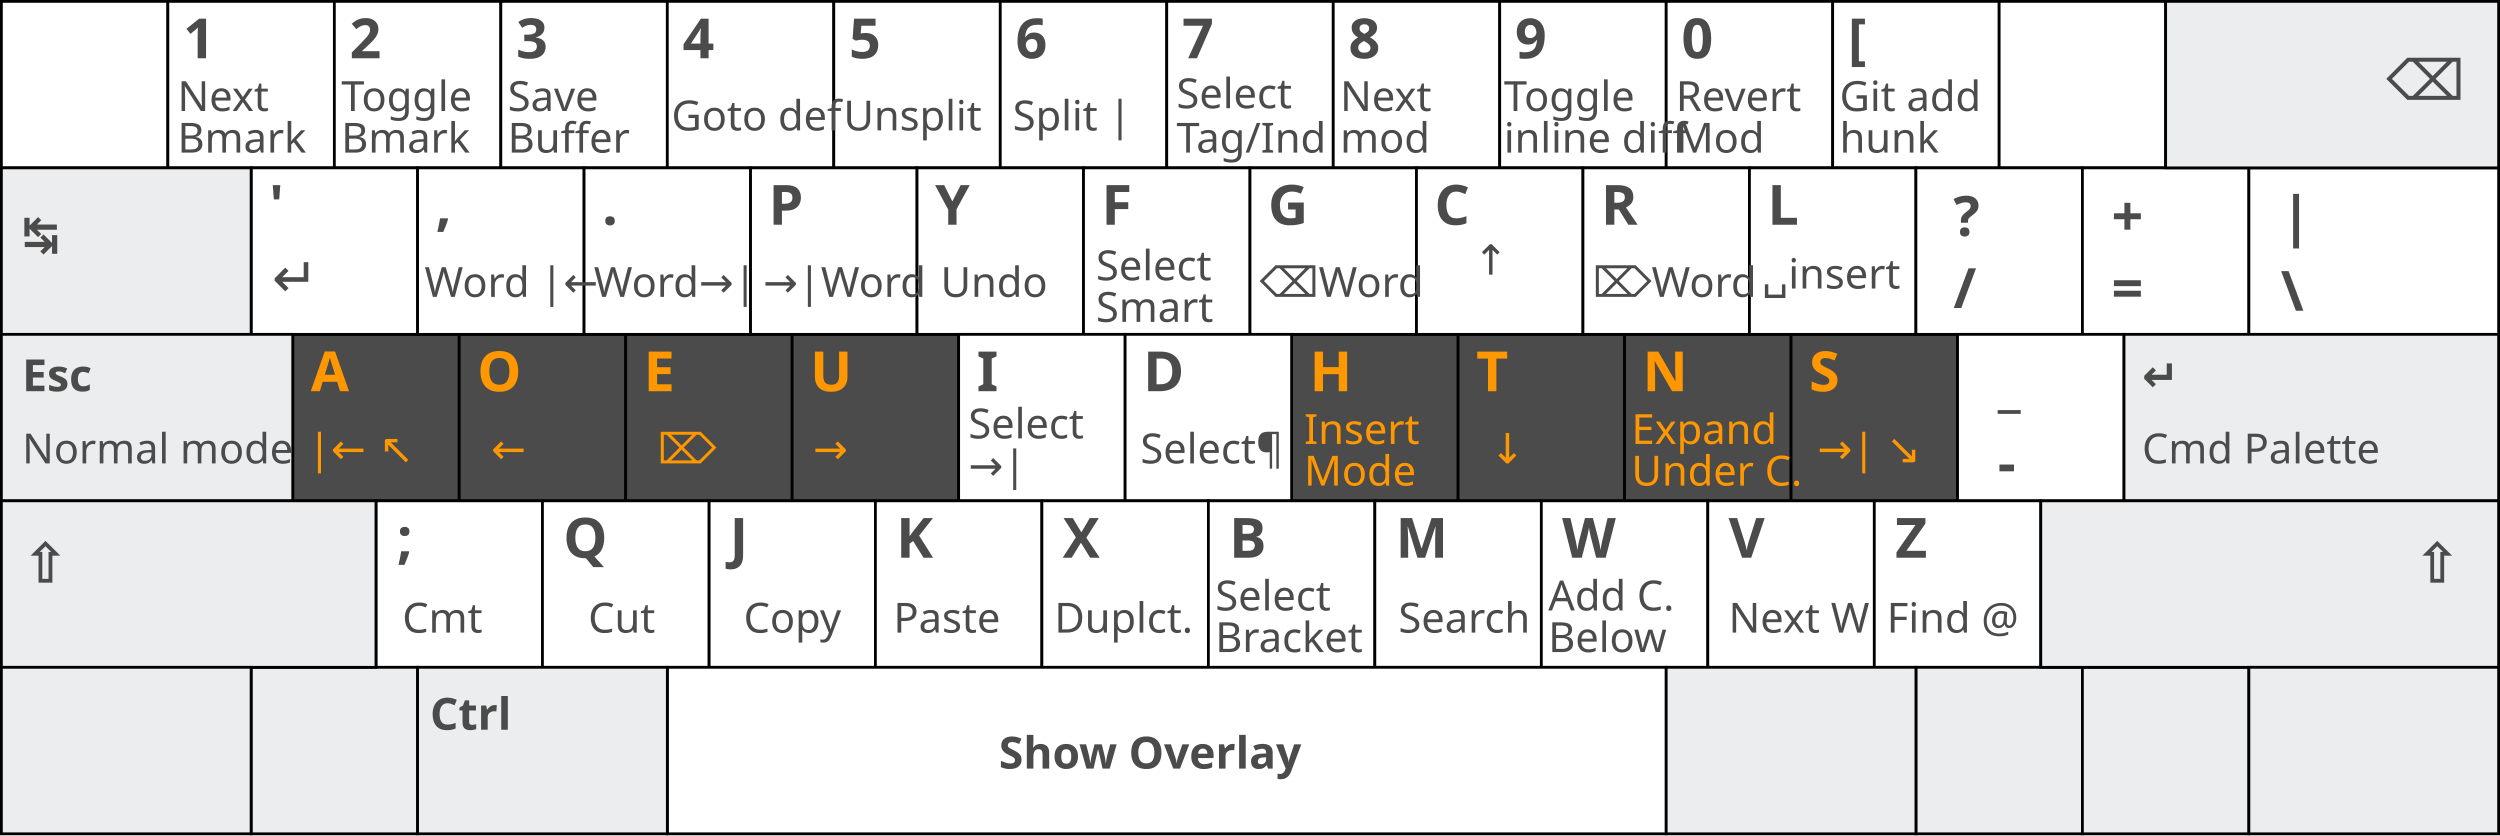
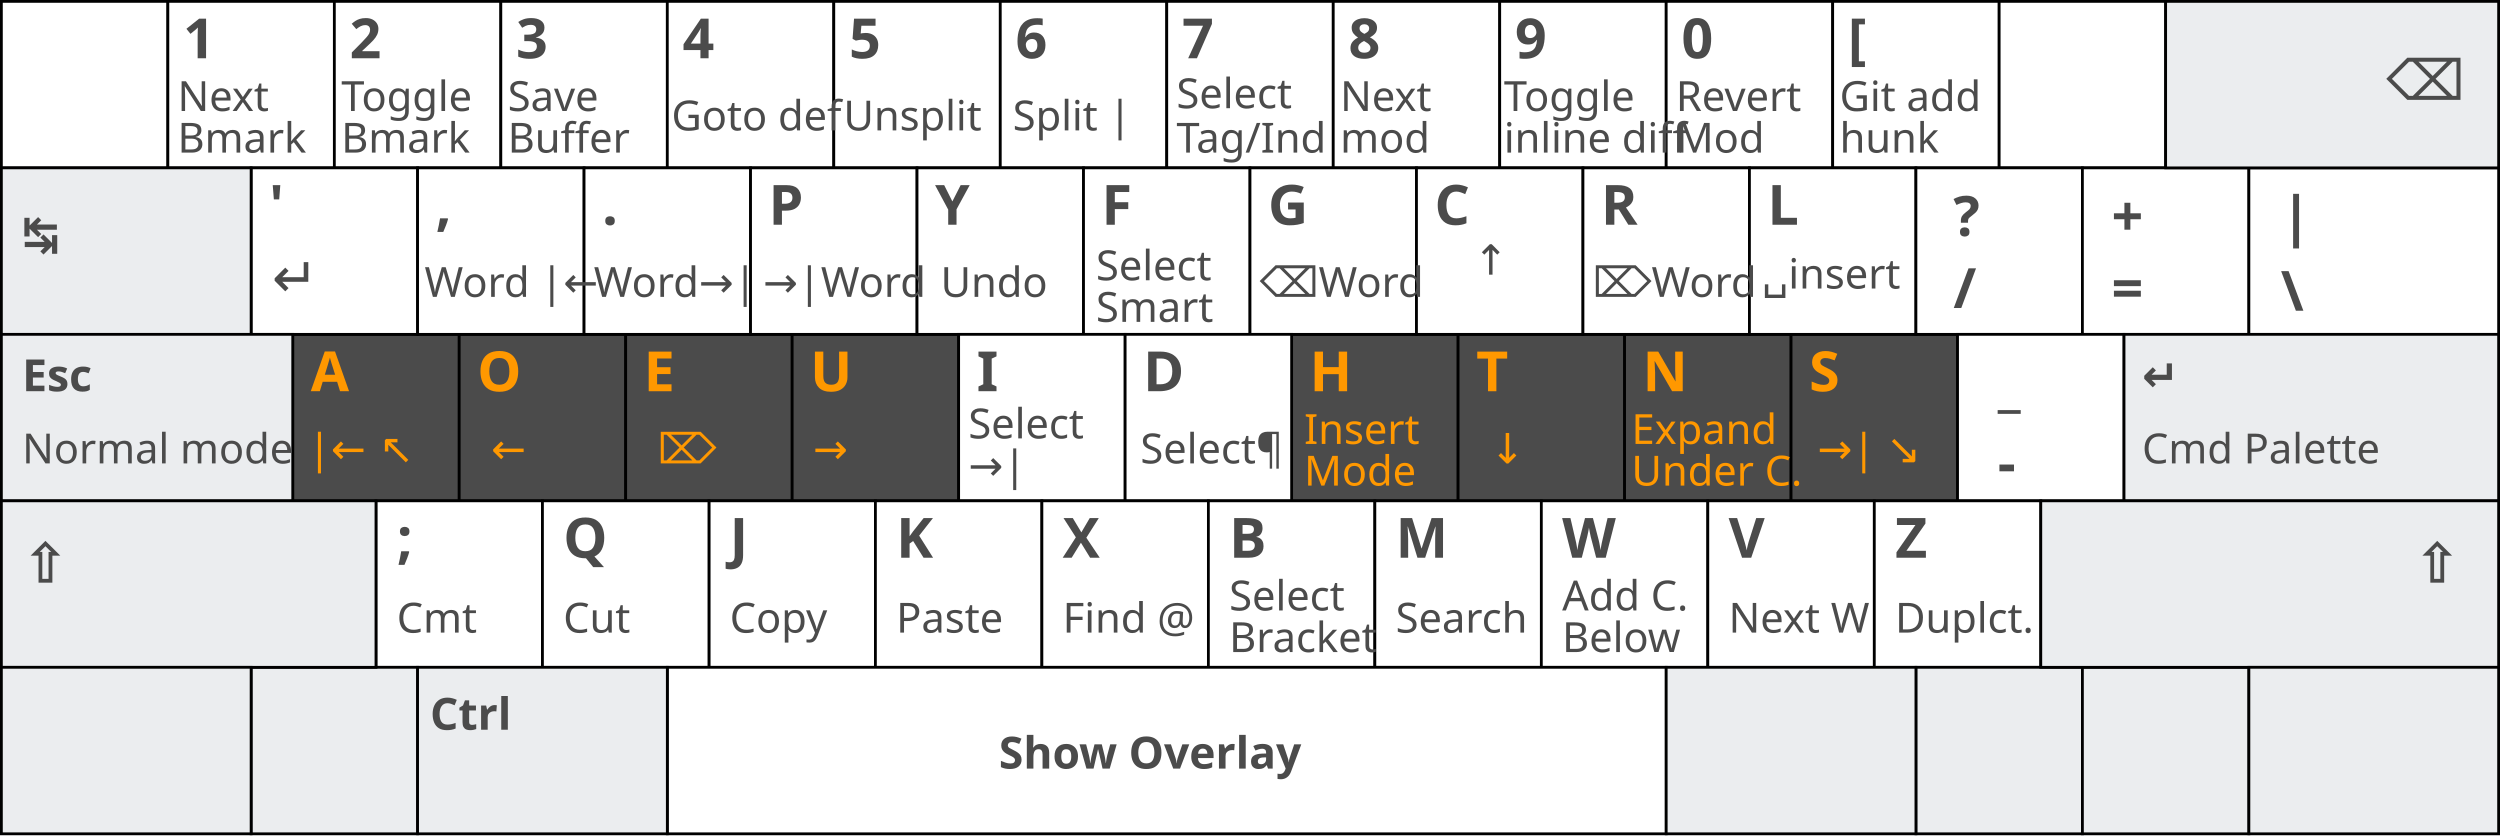
<svg xmlns="http://www.w3.org/2000/svg" height="301" width="901" version="1.0" style="font-family:sans-serif;font-weight:normal;font-size:15px;fill:#4B4B4B">
  <g style="stroke:#000000;stroke-width:1">
    <path d="m 105.5,120.5 60,0 0,60 -60,0 0,-60 z" />
    <path d="m 165.5,120.5 60,0 0,60 -60,0 0,-60 z" />
    <path d="m 225.5,120.5 60,0 0,60 -60,0 0,-60 z" />
    <path d="m 285.5,120.5 60,0 0,60 -60,0 0,-60 z" />
    <path d="m 465.5,120.5 60,0 0,60 -60,0 0,-60 z" />
    <path d="m 525.5,120.5 60,0 0,60 -60,0 0,-60 z" />
    <path d="m 585.5,120.5 60,0 0,60 -60,0 0,-60 z" />
    <path d="m 645.5,120.5 60,0 0,60 -60,0 0,-60 z" />
    <g style="fill:#ffffff">
      <path d="m 0.5,0.5 60,0 0,60 -60,0 0,-60 z" />
      <path d="m 60.5,0.5 60,0 0,60 -60,0 0,-60 z" />
      <path d="m 120.5,0.5 60,0 0,60 -60,0 0,-60 z" />
      <path d="m 180.5,0.5 60,0 0,60 -60,0 0,-60 z" />
      <path d="m 240.5,0.5 60,0 0,60 -60,0 0,-60 z" />
      <path d="m 300.5,0.5 60,0 0,60 -60,0 0,-60 z" />
      <path d="m 360.5,0.5 60,0 0,60 -60,0 0,-60 z" />
      <path d="m 420.5,0.5 60,0 0,60 -60,0 0,-60 z" />
      <path d="m 480.5,0.5 60,0 0,60 -60,0 0,-60 z" />
      <path d="m 540.5,0.5 60,0 0,60 -60,0 0,-60 z" />
      <path d="m 600.5,0.5 60,0 0,60 -60,0 0,-60 z" />
      <path d="m 660.5,0.5 60,0 0,60 -60,0 0,-60 z" />
      <path d="m 720.5,0.5 60,0 0,60 -60,0 0,-60 z" />
      <path d="m 90.5,60.5 60,0 0,60 -60,0 0,-60 z" />
      <path d="m 150.5,60.5 60,0 0,60 -60,0 0,-60 z" />
      <path d="m 210.5,60.5 60,0 0,60 -60,0 0,-60 z" />
      <path d="m 270.5,60.5 60,0 0,60 -60,0 0,-60 z" />
      <path d="m 330.5,60.5 60,0 0,60 -60,0 0,-60 z" />
      <path d="m 390.5,60.5 60,0 0,60 -60,0 0,-60 z" />
      <path d="m 450.5,60.5 60,0 0,60 -60,0 0,-60 z" />
      <path d="m 510.5,60.5 60,0 0,60 -60,0 0,-60 z" />
      <path d="m 570.5,60.5 60,0 0,60 -60,0 0,-60 z" />
      <path d="m 630.5,60.5 60,0 0,60 -60,0 0,-60 z" />
      <path d="m 690.5,60.5 60,0 0,60 -60,0 0,-60 z" />
      <path d="m 750.5,60.5 60,0 0,60 -60,0 0,-60 z" />
      <path d="m 810.5,60.5 90,0 0,60 -90,0 0,-60 z" />
      <path d="m 345.5,120.5 60,0 0,60 -60,0 0,-60 z" />
      <path d="m 405.5,120.5 60,0 0,60 -60,0 0,-60 z" />
      <path d="m 705.5,120.5 60,0 0,60 -60,0 0,-60 z" />
      <path d="m 135.5,180.5 60,0 0,60 -60,0 0,-60 z" />
      <path d="m 255.5,180.5 60,0 0,60 -60,0 0,-60 z" />
      <path d="m 195.5,180.5 60,0 0,60 -60,0 0,-60 z" />
      <path d="m 315.5,180.5 60,0 0,60 -60,0 0,-60 z" />
      <path d="m 375.5,180.5 60,0 0,60 -60,0 0,-60 z" />
      <path d="m 435.5,180.5 60,0 0,60 -60,0 0,-60 z" />
      <path d="m 495.5,180.5 60,0 0,60 -60,0 0,-60 z" />
      <path d="m 555.5,180.5 60,0 0,60 -60,0 0,-60 z" />
      <path d="m 615.5,180.5 60,0 0,60 -60,0 0,-60 z" />
      <path d="m 675.5,180.5 60,0 0,60 -60,0 0,-60 z" />
      <path d="m 240.5,240.5 360,0 0,60 -360,0 0,-60 z" />
    </g>
    <g style="fill:#EBEDEF">
      <path d="m 90.5,240.5 60,0 0,60 -60,0 0,-60 z" />
      <path d="m 690.5,240.5 60,0 0,60 -60,0 0,-60 z" />
      <path d="m 750.5,240.5 60,0 0,60 -60,0 0,-60 z" />
      <path d="m 780.5,0.5 120,0 0,60 -120,0 0,-60 z" />
      <path d="m 0.5,60.5 90,0 0,60 -90,0 0,-60 z" />
      <path d="m 0.5,120.5 105,0 0,60 -105,0 0,-60 z" />
      <path d="m 765.5,120.5 135,0 0,60 -135,0 0,-60 z" />
      <path d="m 0.5,180.5 135,0 0,60 -135,0 0,-60 z" />
      <path d="m 735.5,180.5 165,0 0,60 -165,0 0,-60 z" />
      <path d="m 0.5,240.5 90,0 0,60 -90,0 0,-60 z" />
      <path d="m 810.5,240.5 90,0 0,60 -90,0 0,-60 z" />
      <path d="m 150.5,240.5 90,0 0,60 -90,0 0,-60 z" />
      <path d="m 600.5,240.5 90,0 0,60 -90,0 0,-60 z" />
    </g>
  </g>
  <g style="fill:#FF9800">
    <text>
      <tspan x="111" y="167">|← ↖︎</tspan>
      <tspan x="177" y="167">←</tspan>
      <tspan x="537" y="167">↓</tspan>
      <tspan x="588" y="160">Expand</tspan>
      <tspan x="588" y="175">Under C.</tspan>
      <tspan x="470" y="160">Insert</tspan>
      <tspan x="470" y="175">Mode</tspan>
      <tspan x="655" y="167">→| ↘︎</tspan>
      <tspan x="237" y="167">⌦</tspan>
      <tspan x="293" y="167">→</tspan>
    </text>
    <text style="font-weight:bold;font-size:20px">
      <tspan x="112" y="141">A</tspan>
      <tspan x="172" y="141">O</tspan>
      <tspan x="232" y="141">E</tspan>
      <tspan x="292" y="141">U</tspan>
      <tspan x="472" y="141">H</tspan>
      <tspan x="532" y="141">T</tspan>
      <tspan x="592" y="141">N</tspan>
      <tspan x="652" y="141">S</tspan>
    </text>
  </g>
  <text>
    <tspan x="531" y="99">↑</tspan>
    <tspan x="411" y="167">Select¶</tspan>
    <tspan x="395" y="101">Select</tspan>
    <tspan x="772" y="167">Cmd Palette</tspan>
    <tspan x="8" y="167">Normal mode</tspan>
    <tspan x="395" y="116">Smart</tspan>
    <tspan x="635" y="104">␣insert</tspan>
    <tspan x="349" y="158">Select</tspan>
    <tspan x="349" y="173">→|</tspan>
    <tspan x="339" y="107">Undo</tspan>
    <tspan x="153" y="107">Word |←</tspan>
    <tspan x="214" y="107">Word→|</tspan>
    <tspan x="275" y="107">→|Word</tspan>
    <tspan x="454" y="107">⌫Word</tspan>
    <tspan x="574" y="107">⌦Word</tspan>
-     <tspan x="145" y="228">Cmt</tspan>
-     <tspan x="212" y="228">Cut</tspan>
-     <tspan x="268" y="228">Copy</tspan>
-     <tspan x="322" y="228">Paste</tspan>
-     <tspan x="380" y="228">Duplct.</tspan>
-     <tspan x="438" y="220">Select</tspan>
-     <tspan x="438" y="235">Bracket</tspan>
-     <tspan x="504" y="228">Search</tspan>
+     <tspan x="143" y="228">Cmt</tspan>
+     <tspan x="203" y="228">Cut</tspan>
+     <tspan x="263" y="228">Copy</tspan>
+     <tspan x="323" y="228">Paste</tspan>
+     <tspan x="383" y="228">Find @</tspan>
+     <tspan x="443" y="220">Select</tspan>
+     <tspan x="443" y="235">Bracket</tspan>
+     <tspan x="503" y="228">Search</tspan>
+     <tspan x="563" y="220">Add C.</tspan>
+     <tspan x="563" y="235">Below</tspan>
    <tspan x="623" y="228">Next W</tspan>
-     <tspan x="680" y="228">Find @</tspan>
-     <tspan x="558" y="220">Add C.</tspan>
-     <tspan x="558" y="235">Below</tspan>
+     <tspan x="683" y="228">Duplct.</tspan>
    <tspan x="242" y="47">Goto def</tspan>
    <tspan x="304" y="47">Unsplit</tspan>
    <tspan x="365" y="47">Split |</tspan>
    <tspan x="64" y="40">Next</tspan>
    <tspan x="64" y="55">Bmark</tspan>
    <tspan x="123" y="40">Toggle</tspan>
    <tspan x="123" y="55">Bmark</tspan>
    <tspan x="183" y="40">Save</tspan>
    <tspan x="183" y="55">Buffer</tspan>
    <tspan x="424" y="39">Select</tspan>
    <tspan x="424" y="55">Tag/Ind</tspan>
    <tspan x="483" y="40">Next</tspan>
    <tspan x="483" y="55">mod</tspan>
    <tspan x="542" y="40">Toggle</tspan>
    <tspan x="542" y="55">inline diff</tspan>
    <tspan x="604" y="40">Revert</tspan>
    <tspan x="604" y="55">Mod</tspan>
    <tspan x="663" y="40">Git add</tspan>
    <tspan x="663" y="55">hunk</tspan>
  </text>
  <text style="font-size:20px">
    <tspan x="860" y="36">⌫</tspan>
    <tspan x="98" y="107">↵</tspan>
  </text>
  <text style="font-weight:bold;font-size:16px">
    <tspan x="780" y="166" />
    <tspan x="8" y="141">Esc</tspan>
    <tspan x="772" y="141">↵</tspan>
    <tspan x="8" y="90">↹</tspan>
    <tspan x="155" y="263">Ctrl</tspan>
    <tspan x="360" y="277">Show Overlay</tspan>
  </text>
  <text style="font-weight:bold;font-size:20px">
    <tspan x="97" y="81">'</tspan>
    <tspan x="157" y="81">,</tspan>
    <tspan x="217" y="81">.</tspan>
    <tspan x="277" y="81">P</tspan>
    <tspan x="337" y="81">Y</tspan>
    <tspan x="397" y="81">F</tspan>
    <tspan x="457" y="81">G</tspan>
    <tspan x="517" y="81">C</tspan>
    <tspan x="577" y="81">R</tspan>
    <tspan x="637" y="81">L</tspan>
    <tspan x="8" y="210">⇧</tspan>
    <tspan x="870" y="210">⇧</tspan>
    <tspan x="66" y="21">1</tspan>
    <tspan x="126" y="21">2</tspan>
    <tspan x="186" y="21">3</tspan>
    <tspan x="246" y="21">4</tspan>
    <tspan x="306" y="21">5</tspan>
    <tspan x="366" y="21">6</tspan>
    <tspan x="426" y="21">7</tspan>
    <tspan x="486" y="21">8</tspan>
    <tspan x="546" y="21">9</tspan>
    <tspan x="606" y="21">0</tspan>
    <tspan x="666" y="21">[</tspan>
    <tspan x="704" y="85">?</tspan>
    <tspan x="704" y="111">/</tspan>
    <tspan x="720" y="146">_</tspan>
    <tspan x="720" y="174">-</tspan>
    <tspan x="822" y="85">|</tspan>
    <tspan x="822" y="112">\</tspan>
    <tspan x="761" y="85">+</tspan>
    <tspan x="761" y="111">=</tspan>
    <tspan x="352" y="141">I</tspan>
    <tspan x="412" y="141">D</tspan>
    <tspan x="143" y="201">;</tspan>
    <tspan x="203" y="201">Q</tspan>
    <tspan x="263" y="201">J</tspan>
    <tspan x="323" y="201">K</tspan>
    <tspan x="383" y="201">X</tspan>
    <tspan x="443" y="201">B</tspan>
    <tspan x="503" y="201">M</tspan>
    <tspan x="563" y="201">W</tspan>
    <tspan x="623" y="201">V</tspan>
    <tspan x="683" y="201">Z</tspan>
  </text>
</svg>
